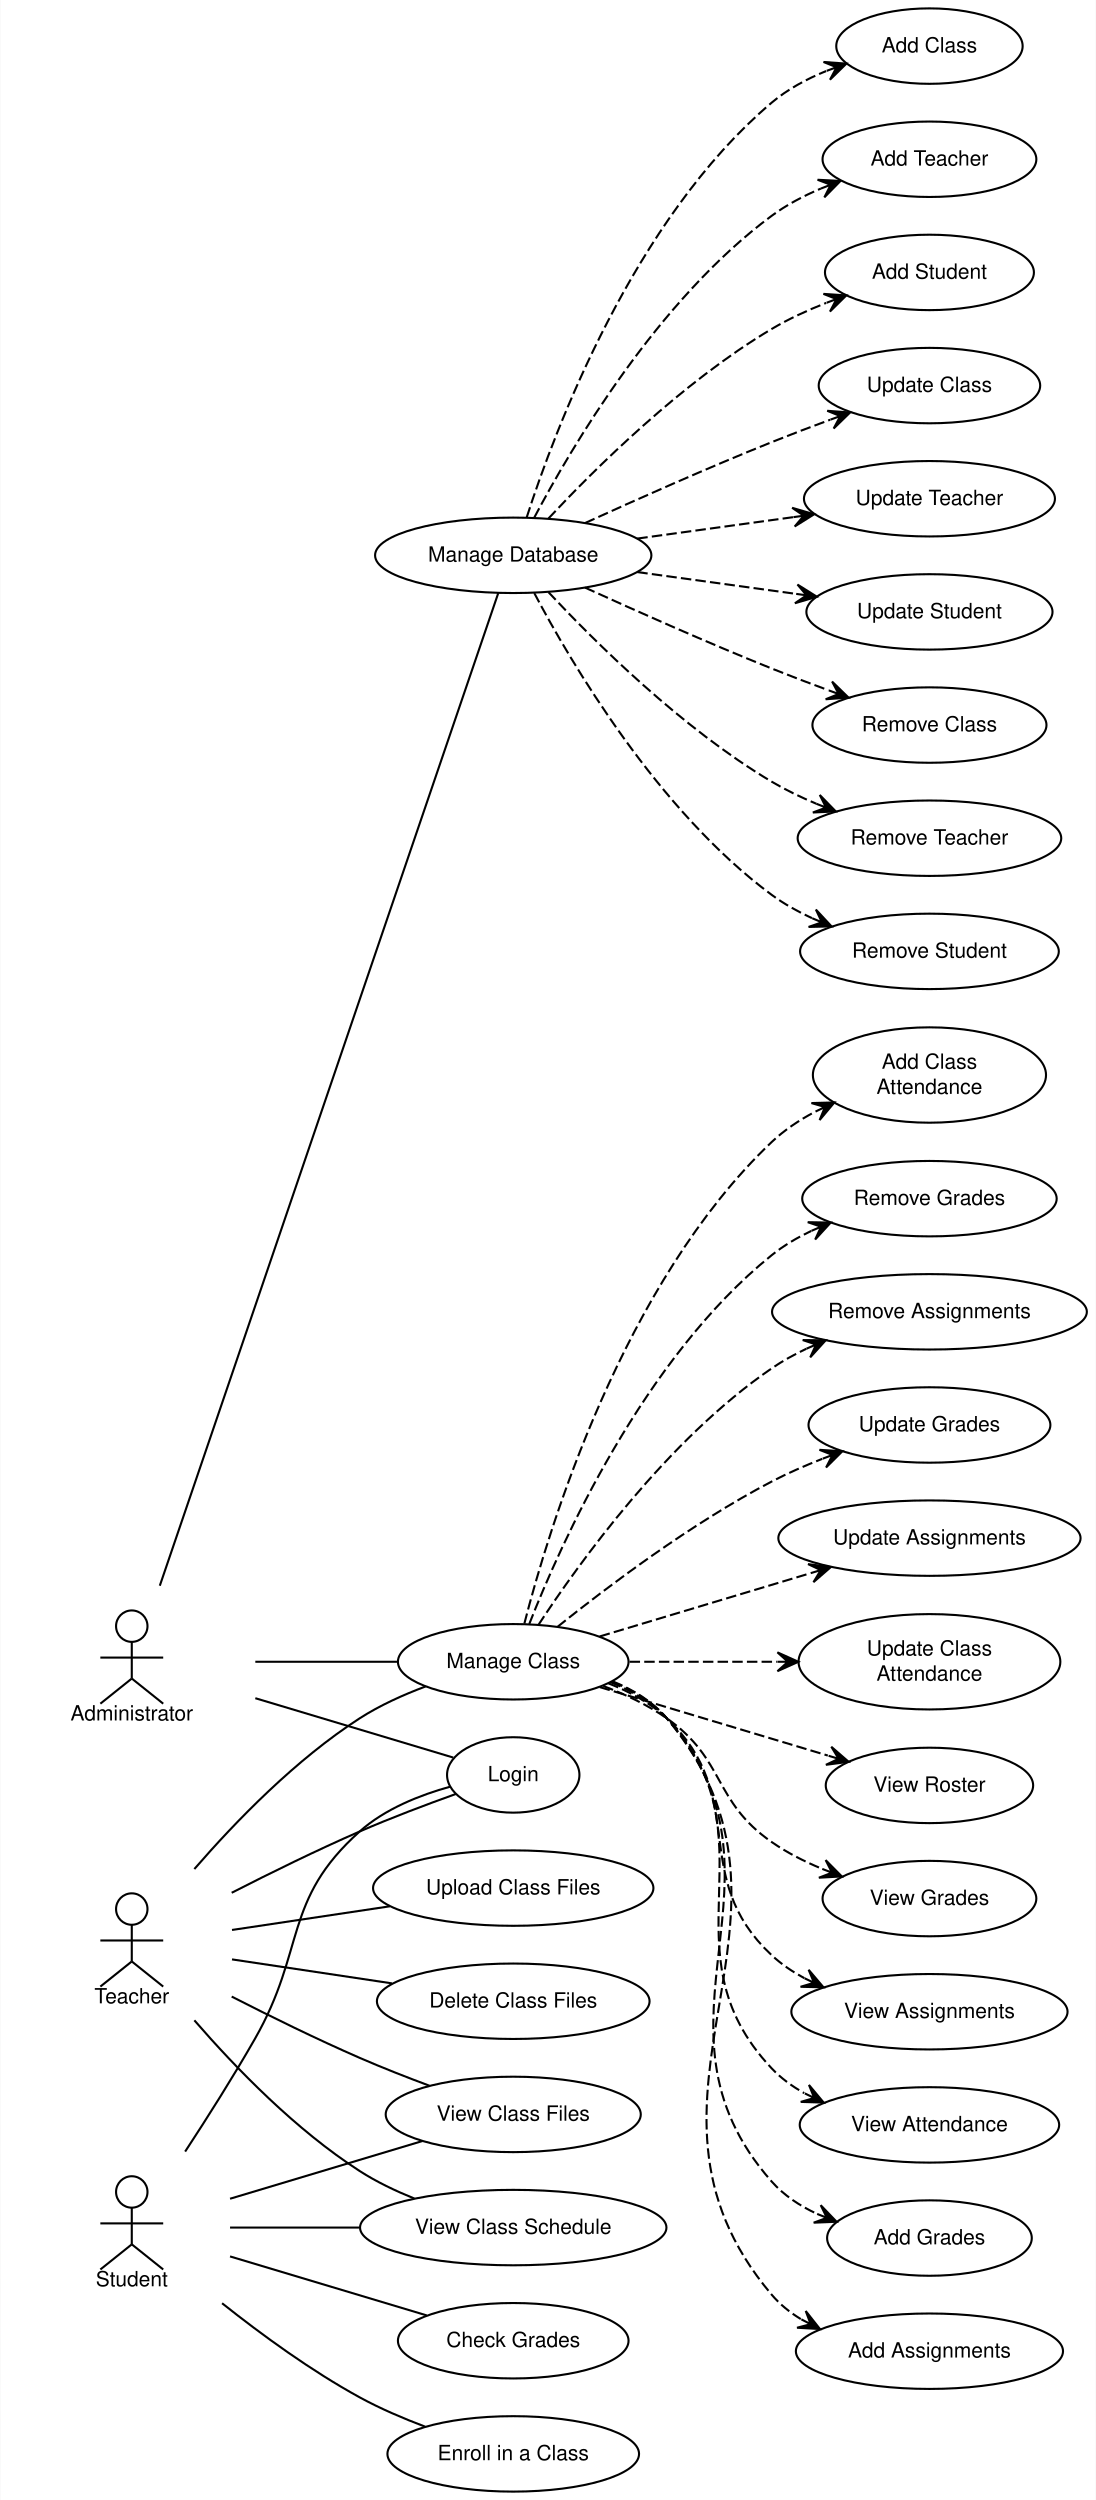
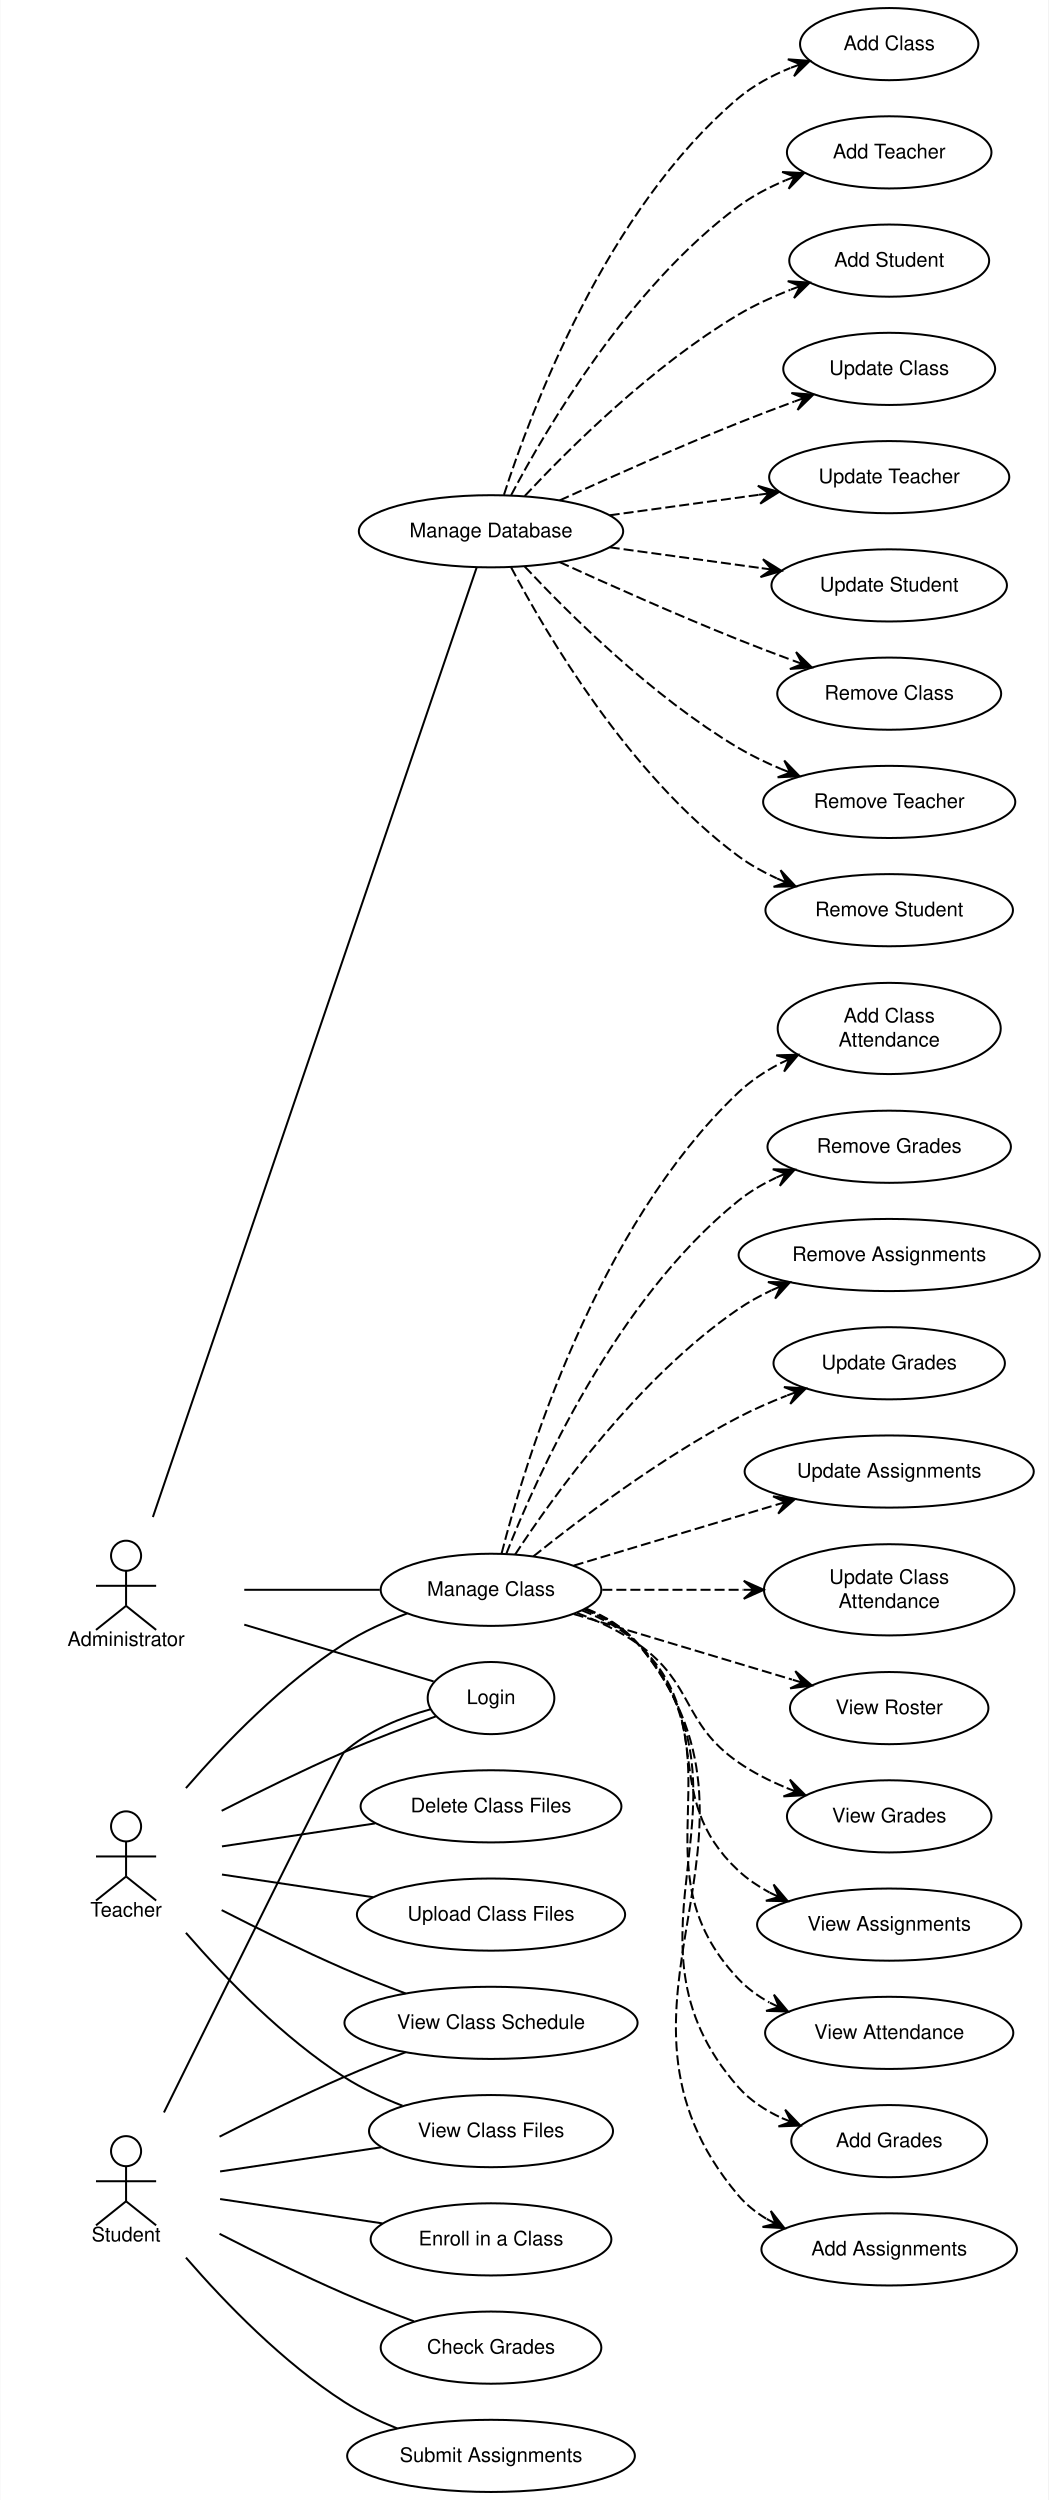
- <svg xmlns="http://www.w3.org/2000/svg" width="523pt" height="1193pt" viewBox="0.00 0.00 522.69 1193.00">
-   <g id="graph0" class="graph" transform="scale(1 1) rotate(0) translate(4 1189)">
-     <polygon fill="white" stroke="none" points="-4,4 -4,-1189 518.686,-1189 518.686,4 -4,4" />
+ <svg xmlns="http://www.w3.org/2000/svg" width="523pt" height="1247pt" viewBox="0.00 0.00 522.69 1247.00">
+   <g id="graph0" class="graph" transform="scale(1 1) rotate(0) translate(4 1243)">
+     <polygon fill="white" stroke="none" points="-4,4 -4,-1243 518.686,-1243 518.686,4 -4,4" />
    <g id="node1" class="node">
-       <g transform="translate(58.7285,-123)" style="fill:none;stroke:black;stroke-width:1px">
+       <g transform="translate(58.7285,-150)" style="fill:none;stroke:black;stroke-width:1px">
        <circle cx="0" cy="-20" r="7.5" />
        <line x1="0" y1="-12.5" x2="0" y2="5" />
        <line x1="-15" y1="-5" x2="15" y2="-5" />
        <line x1="0" y1="5" x2="-15" y2="17" />
        <line x1="0" y1="5" x2="15" y2="17" />
      </g>
-       <text text-anchor="middle" x="58.728" y="-98" font-family="Helvetica,sans-Serif" font-size="10.00">Student</text>
+       <text text-anchor="middle" x="58.728" y="-125" font-family="Helvetica,sans-Serif" font-size="10.00">Student</text>
    </g>
    <g id="node4" class="node">
-       <ellipse fill="none" stroke="black" cx="240.762" cy="-342" rx="31.586" ry="18" />
-       <text text-anchor="middle" x="240.762" y="-339" font-family="Helvetica,sans-Serif" font-size="10.00">Login</text>
+       <ellipse fill="none" stroke="black" cx="240.762" cy="-396" rx="31.586" ry="18" />
+       <text text-anchor="middle" x="240.762" y="-393" font-family="Helvetica,sans-Serif" font-size="10.00">Login</text>
    </g>
    <g id="edge1" class="edge">
-       <path fill="none" stroke="black" d="M84.188,-162.257C94.806,-178.464 107.145,-197.947 117.457,-216 141.907,-258.802 130.733,-282.119 167.457,-315 179.536,-325.815 196.35,-332.439 210.724,-336.417" />
+       <path fill="none" stroke="black" d="M77.625,-189.301C107.776,-250.401 165.617,-367.344 167.457,-369 179.509,-379.846 196.321,-386.471 210.702,-390.442" />
    </g>
    <g id="node5" class="node">
-       <ellipse fill="none" stroke="black" cx="240.762" cy="-18" rx="60.039" ry="18" />
-       <text text-anchor="middle" x="240.762" y="-15" font-family="Helvetica,sans-Serif" font-size="10.00">Enroll in a Class</text>
+       <ellipse fill="none" stroke="black" cx="240.762" cy="-126" rx="60.039" ry="18" />
+       <text text-anchor="middle" x="240.762" y="-123" font-family="Helvetica,sans-Serif" font-size="10.00">Enroll in a Class</text>
    </g>
    <g id="edge4" class="edge">
-       <path fill="none" stroke="black" d="M101.821,-89.895C120.977,-74.666 144.471,-57.589 167.457,-45 177.212,-39.658 188.242,-34.941 198.695,-31.007" />
+       <path fill="none" stroke="black" d="M105.624,-146.117C130.315,-142.414 160.889,-137.829 186.609,-133.972" />
    </g>
    <g id="node6" class="node">
-       <ellipse fill="none" stroke="black" cx="240.762" cy="-126" rx="73.112" ry="18" />
-       <text text-anchor="middle" x="240.762" y="-123" font-family="Helvetica,sans-Serif" font-size="10.00">View Class Schedule</text>
+       <ellipse fill="none" stroke="black" cx="240.762" cy="-234" rx="73.112" ry="18" />
+       <text text-anchor="middle" x="240.762" y="-231" font-family="Helvetica,sans-Serif" font-size="10.00">View Class Schedule</text>
    </g>
    <g id="edge5" class="edge">
-       <path fill="none" stroke="black" d="M105.624,-126C124.377,-126 146.523,-126 167.359,-126" />
+       <path fill="none" stroke="black" d="M105.346,-177.225C124.334,-186.951 146.744,-197.972 167.457,-207 177.284,-211.283 188.03,-215.526 198.161,-219.335" />
    </g>
    <g id="node7" class="node">
      <ellipse fill="none" stroke="black" cx="240.762" cy="-72" rx="55.028" ry="18" />
      <text text-anchor="middle" x="240.762" y="-69" font-family="Helvetica,sans-Serif" font-size="10.00">Check Grades</text>
    </g>
    <g id="edge6" class="edge">
-       <path fill="none" stroke="black" d="M105.624,-112.234C134.586,-103.547 171.643,-92.432 199.466,-84.087" />
+       <path fill="none" stroke="black" d="M105.346,-128.775C124.334,-119.049 146.744,-108.028 167.457,-99 178.635,-94.128 191.003,-89.308 202.302,-85.119" />
    </g>
    <g id="node8" class="node">
      <ellipse fill="none" stroke="black" cx="240.762" cy="-180" rx="60.864" ry="18" />
      <text text-anchor="middle" x="240.762" y="-177" font-family="Helvetica,sans-Serif" font-size="10.00">View Class Files</text>
    </g>
    <g id="edge7" class="edge">
-       <path fill="none" stroke="black" d="M105.624,-139.766C133.857,-148.234 169.782,-159.01 197.347,-167.278" />
+       <path fill="none" stroke="black" d="M105.624,-159.883C130.107,-163.555 160.373,-168.094 185.957,-171.931" />
+     </g>
+     <g id="node9" class="node">
+       <ellipse fill="none" stroke="black" cx="240.762" cy="-18" rx="71.769" ry="18" />
+       <text text-anchor="middle" x="240.762" y="-15" font-family="Helvetica,sans-Serif" font-size="10.00">Submit Assignments</text>
+     </g>
+     <g id="edge8" class="edge">
+       <path fill="none" stroke="black" d="M88.587,-116.908C108.662,-93.759 137.173,-64.497 167.457,-45 175.569,-39.777 184.837,-35.357 193.97,-31.7" />
    </g>
    <g id="node2" class="node">
-       <g transform="translate(58.7285,-258)" style="fill:none;stroke:black;stroke-width:1px">
+       <g transform="translate(58.7285,-312)" style="fill:none;stroke:black;stroke-width:1px">
        <circle cx="0" cy="-20" r="7.5" />
        <line x1="0" y1="-12.5" x2="0" y2="5" />
        <line x1="-15" y1="-5" x2="15" y2="-5" />
        <line x1="0" y1="5" x2="-15" y2="17" />
        <line x1="0" y1="5" x2="15" y2="17" />
      </g>
-       <text text-anchor="middle" x="58.728" y="-233" font-family="Helvetica,sans-Serif" font-size="10.00">Teacher</text>
+       <text text-anchor="middle" x="58.728" y="-287" font-family="Helvetica,sans-Serif" font-size="10.00">Teacher</text>
    </g>
    <g id="edge2" class="edge">
-       <path fill="none" stroke="black" d="M106.404,-285.767C125.164,-295.359 147.128,-306.14 167.457,-315 182.443,-321.532 199.567,-327.97 213.388,-332.92" />
+       <path fill="none" stroke="black" d="M106.404,-339.767C125.164,-349.359 147.128,-360.14 167.457,-369 182.443,-375.532 199.567,-381.97 213.388,-386.92" />
+     </g>
+     <g id="edge21" class="edge">
+       <path fill="none" stroke="black" d="M106.404,-290.233C125.164,-280.641 147.128,-269.86 167.457,-261 177.284,-256.717 188.03,-252.474 198.161,-248.665" />
+     </g>
+     <g id="edge24" class="edge">
+       <path fill="none" stroke="black" d="M88.587,-278.908C108.662,-255.759 137.173,-226.497 167.457,-207 176.358,-201.27 186.651,-196.505 196.629,-192.655" />
+     </g>
+     <g id="node11" class="node">
+       <ellipse fill="none" stroke="black" cx="240.762" cy="-450" rx="55.027" ry="18" />
+       <text text-anchor="middle" x="240.762" y="-447" font-family="Helvetica,sans-Serif" font-size="10.00">Manage Class</text>
    </g>
    <g id="edge20" class="edge">
-       <path fill="none" stroke="black" d="M88.587,-224.908C108.662,-201.759 137.173,-172.497 167.457,-153 175.456,-147.85 184.58,-143.48 193.59,-139.853" />
-     </g>
-     <g id="edge23" class="edge">
-       <path fill="none" stroke="black" d="M106.404,-236.233C125.164,-226.641 147.128,-215.86 167.457,-207 178.144,-202.342 189.918,-197.732 200.806,-193.675" />
-     </g>
-     <g id="node10" class="node">
-       <ellipse fill="none" stroke="black" cx="240.762" cy="-396" rx="55.027" ry="18" />
-       <text text-anchor="middle" x="240.762" y="-393" font-family="Helvetica,sans-Serif" font-size="10.00">Manage Class</text>
-     </g>
-     <g id="edge19" class="edge">
-       <path fill="none" stroke="black" d="M88.587,-297.092C108.662,-320.241 137.173,-349.503 167.457,-369 177.034,-375.166 188.222,-380.213 198.896,-384.206" />
-     </g>
-     <g id="node20" class="node">
+       <path fill="none" stroke="black" d="M88.587,-351.092C108.662,-374.241 137.173,-403.503 167.457,-423 177.034,-429.166 188.222,-434.213 198.896,-438.206" />
+     </g>
+     <g id="node21" class="node">
      <ellipse fill="none" stroke="black" cx="240.762" cy="-288" rx="66.9" ry="18" />
      <text text-anchor="middle" x="240.762" y="-285" font-family="Helvetica,sans-Serif" font-size="10.00">Upload Class Files</text>
    </g>
-     <g id="edge21" class="edge">
-       <path fill="none" stroke="black" d="M106.56,-268.023C129.585,-271.477 157.551,-275.671 181.902,-279.323" />
-     </g>
-     <g id="node21" class="node">
-       <ellipse fill="none" stroke="black" cx="240.762" cy="-234" rx="65.057" ry="18" />
-       <text text-anchor="middle" x="240.762" y="-231" font-family="Helvetica,sans-Serif" font-size="10.00">Delete Class Files</text>
-     </g>
    <g id="edge22" class="edge">
-       <path fill="none" stroke="black" d="M106.56,-253.977C129.898,-250.477 158.311,-246.215 182.891,-242.529" />
+       <path fill="none" stroke="black" d="M106.56,-307.977C129.585,-304.523 157.551,-300.329 181.902,-296.677" />
+     </g>
+     <g id="node22" class="node">
+       <ellipse fill="none" stroke="black" cx="240.762" cy="-342" rx="65.057" ry="18" />
+       <text text-anchor="middle" x="240.762" y="-339" font-family="Helvetica,sans-Serif" font-size="10.00">Delete Class Files</text>
+     </g>
+     <g id="edge23" class="edge">
+       <path fill="none" stroke="black" d="M106.56,-322.023C129.898,-325.523 158.311,-329.785 182.891,-333.471" />
    </g>
    <g id="node3" class="node">
-       <g transform="translate(58.7285,-393)" style="fill:none;stroke:black;stroke-width:1px">
+       <g transform="translate(58.7285,-447)" style="fill:none;stroke:black;stroke-width:1px">
        <circle cx="0" cy="-20" r="7.5" />
        <line x1="0" y1="-12.5" x2="0" y2="5" />
        <line x1="-15" y1="-5" x2="15" y2="-5" />
        <line x1="0" y1="5" x2="-15" y2="17" />
        <line x1="0" y1="5" x2="15" y2="17" />
      </g>
-       <text text-anchor="middle" x="58.728" y="-368" font-family="Helvetica,sans-Serif" font-size="10.00">Administrator</text>
+       <text text-anchor="middle" x="58.728" y="-422" font-family="Helvetica,sans-Serif" font-size="10.00">Administrator</text>
    </g>
    <g id="edge3" class="edge">
-       <path fill="none" stroke="black" d="M117.683,-378.617C149.343,-369.121 187.09,-357.799 212.143,-350.284" />
-     </g>
-     <g id="node9" class="node">
-       <ellipse fill="none" stroke="black" cx="240.762" cy="-924" rx="65.929" ry="18" />
-       <text text-anchor="middle" x="240.762" y="-921" font-family="Helvetica,sans-Serif" font-size="10.00">Manage Database</text>
-     </g>
-     <g id="edge8" class="edge">
-       <path fill="none" stroke="black" d="M72.103,-432.292C107.415,-535.855 207.78,-830.203 233.63,-906.015" />
+       <path fill="none" stroke="black" d="M117.683,-432.617C149.343,-423.121 187.09,-411.799 212.143,-404.284" />
+     </g>
+     <g id="node10" class="node">
+       <ellipse fill="none" stroke="black" cx="240.762" cy="-978" rx="65.929" ry="18" />
+       <text text-anchor="middle" x="240.762" y="-975" font-family="Helvetica,sans-Serif" font-size="10.00">Manage Database</text>
    </g>
    <g id="edge9" class="edge">
-       <path fill="none" stroke="black" d="M117.683,-396C139.373,-396 163.918,-396 185.283,-396" />
-     </g>
-     <g id="node11" class="node">
-       <ellipse fill="none" stroke="black" cx="439.377" cy="-1167" rx="44.474" ry="18" />
-       <text text-anchor="middle" x="439.377" y="-1164" font-family="Helvetica,sans-Serif" font-size="10.00">Add Class</text>
+       <path fill="none" stroke="black" d="M72.103,-486.292C107.415,-589.855 207.78,-884.203 233.63,-960.015" />
    </g>
    <g id="edge10" class="edge">
-       <path fill="none" stroke="black" stroke-dasharray="5,2" d="M247.213,-942.187C260.44,-983.31 298.097,-1084.2 364.068,-1140 371.613,-1146.38 380.791,-1151.31 390.087,-1155.1" />
-       <polygon fill="black" stroke="black" points="399.753,-1158.64 388.815,-1159.42 395.059,-1156.92 390.365,-1155.2 390.365,-1155.2 390.365,-1155.2 395.059,-1156.92 391.915,-1150.97 399.753,-1158.64 399.753,-1158.64" />
+       <path fill="none" stroke="black" d="M117.683,-450C139.373,-450 163.918,-450 185.283,-450" />
    </g>
    <g id="node12" class="node">
-       <ellipse fill="none" stroke="black" cx="439.377" cy="-1113" rx="51.017" ry="18" />
-       <text text-anchor="middle" x="439.377" y="-1110" font-family="Helvetica,sans-Serif" font-size="10.00">Add Teacher</text>
+       <ellipse fill="none" stroke="black" cx="439.377" cy="-1221" rx="44.474" ry="18" />
+       <text text-anchor="middle" x="439.377" y="-1218" font-family="Helvetica,sans-Serif" font-size="10.00">Add Class</text>
    </g>
    <g id="edge11" class="edge">
-       <path fill="none" stroke="black" stroke-dasharray="5,2" d="M250.805,-942.032C268.278,-975.141 309.79,-1045.9 364.068,-1086 371.127,-1091.22 379.294,-1095.51 387.577,-1099.02" />
-       <polygon fill="black" stroke="black" points="396.925,-1102.65 385.974,-1103.22 392.265,-1100.84 387.604,-1099.03 387.604,-1099.03 387.604,-1099.03 392.265,-1100.84 389.235,-1094.83 396.925,-1102.65 396.925,-1102.65" />
+       <path fill="none" stroke="black" stroke-dasharray="5,2" d="M247.213,-996.187C260.44,-1037.31 298.097,-1138.2 364.068,-1194 371.613,-1200.38 380.791,-1205.31 390.087,-1209.1" />
+       <polygon fill="black" stroke="black" points="399.753,-1212.64 388.815,-1213.42 395.059,-1210.92 390.365,-1209.2 390.365,-1209.2 390.365,-1209.2 395.059,-1210.92 391.915,-1204.97 399.753,-1212.64 399.753,-1212.64" />
    </g>
    <g id="node13" class="node">
-       <ellipse fill="none" stroke="black" cx="439.377" cy="-1059" rx="49.857" ry="18" />
-       <text text-anchor="middle" x="439.377" y="-1056" font-family="Helvetica,sans-Serif" font-size="10.00">Add Student</text>
+       <ellipse fill="none" stroke="black" cx="439.377" cy="-1167" rx="51.017" ry="18" />
+       <text text-anchor="middle" x="439.377" y="-1164" font-family="Helvetica,sans-Serif" font-size="10.00">Add Teacher</text>
    </g>
    <g id="edge12" class="edge">
-       <path fill="none" stroke="black" stroke-dasharray="5,2" d="M257.571,-941.59C279.469,-965.041 321.202,-1006.54 364.068,-1032 372.128,-1036.79 381.176,-1040.94 390.112,-1044.46" />
-       <polygon fill="black" stroke="black" points="399.712,-1048.03 388.771,-1048.76 395.025,-1046.29 390.339,-1044.54 390.339,-1044.54 390.339,-1044.54 395.025,-1046.29 391.907,-1040.33 399.712,-1048.03 399.712,-1048.03" />
+       <path fill="none" stroke="black" stroke-dasharray="5,2" d="M250.805,-996.032C268.278,-1029.14 309.79,-1099.9 364.068,-1140 371.127,-1145.22 379.294,-1149.51 387.577,-1153.02" />
+       <polygon fill="black" stroke="black" points="396.925,-1156.65 385.974,-1157.22 392.265,-1154.84 387.604,-1153.03 387.604,-1153.03 387.604,-1153.03 392.265,-1154.84 389.235,-1148.83 396.925,-1156.65 396.925,-1156.65" />
    </g>
    <g id="node14" class="node">
-       <ellipse fill="none" stroke="black" cx="439.377" cy="-1005" rx="52.848" ry="18" />
-       <text text-anchor="middle" x="439.377" y="-1002" font-family="Helvetica,sans-Serif" font-size="10.00">Update Class</text>
+       <ellipse fill="none" stroke="black" cx="439.377" cy="-1113" rx="49.857" ry="18" />
+       <text text-anchor="middle" x="439.377" y="-1110" font-family="Helvetica,sans-Serif" font-size="10.00">Add Student</text>
    </g>
    <g id="edge13" class="edge">
-       <path fill="none" stroke="black" stroke-dasharray="5,2" d="M274.988,-939.394C299.441,-950.546 333.593,-965.752 364.068,-978 373.048,-981.609 382.718,-985.278 392.017,-988.701" />
-       <polygon fill="black" stroke="black" points="401.529,-992.165 390.593,-992.971 396.831,-990.454 392.133,-988.743 392.133,-988.743 392.133,-988.743 396.831,-990.454 393.673,-984.514 401.529,-992.165 401.529,-992.165" />
+       <path fill="none" stroke="black" stroke-dasharray="5,2" d="M257.571,-995.59C279.469,-1019.04 321.202,-1060.54 364.068,-1086 372.128,-1090.79 381.176,-1094.94 390.112,-1098.46" />
+       <polygon fill="black" stroke="black" points="399.712,-1102.03 388.771,-1102.76 395.025,-1100.29 390.339,-1098.54 390.339,-1098.54 390.339,-1098.54 395.025,-1100.29 391.907,-1094.33 399.712,-1102.03 399.712,-1102.03" />
    </g>
    <g id="node15" class="node">
-       <ellipse fill="none" stroke="black" cx="439.377" cy="-951" rx="59.891" ry="18" />
-       <text text-anchor="middle" x="439.377" y="-948" font-family="Helvetica,sans-Serif" font-size="10.00">Update Teacher</text>
+       <ellipse fill="none" stroke="black" cx="439.377" cy="-1059" rx="52.848" ry="18" />
+       <text text-anchor="middle" x="439.377" y="-1056" font-family="Helvetica,sans-Serif" font-size="10.00">Update Class</text>
    </g>
    <g id="edge14" class="edge">
-       <path fill="none" stroke="black" stroke-dasharray="5,2" d="M299.955,-931.991C323.339,-935.202 350.377,-938.915 374.318,-942.203" />
-       <polygon fill="black" stroke="black" points="384.369,-943.583 373.85,-946.681 379.415,-942.903 374.462,-942.223 374.462,-942.223 374.462,-942.223 379.415,-942.903 375.074,-937.765 384.369,-943.583 384.369,-943.583" />
+       <path fill="none" stroke="black" stroke-dasharray="5,2" d="M274.988,-993.394C299.441,-1004.55 333.593,-1019.75 364.068,-1032 373.048,-1035.61 382.718,-1039.28 392.017,-1042.7" />
+       <polygon fill="black" stroke="black" points="401.529,-1046.16 390.593,-1046.97 396.831,-1044.45 392.133,-1042.74 392.133,-1042.74 392.133,-1042.74 396.831,-1044.45 393.673,-1038.51 401.529,-1046.16 401.529,-1046.16" />
    </g>
    <g id="node16" class="node">
-       <ellipse fill="none" stroke="black" cx="439.377" cy="-897" rx="58.732" ry="18" />
-       <text text-anchor="middle" x="439.377" y="-894" font-family="Helvetica,sans-Serif" font-size="10.00">Update Student</text>
+       <ellipse fill="none" stroke="black" cx="439.377" cy="-1005" rx="59.891" ry="18" />
+       <text text-anchor="middle" x="439.377" y="-1002" font-family="Helvetica,sans-Serif" font-size="10.00">Update Teacher</text>
    </g>
    <g id="edge15" class="edge">
-       <path fill="none" stroke="black" stroke-dasharray="5,2" d="M299.955,-916.009C323.735,-912.743 351.294,-908.959 375.532,-905.63" />
-       <polygon fill="black" stroke="black" points="385.696,-904.234 376.401,-910.053 380.743,-904.915 375.789,-905.595 375.789,-905.595 375.789,-905.595 380.743,-904.915 375.177,-901.137 385.696,-904.234 385.696,-904.234" />
+       <path fill="none" stroke="black" stroke-dasharray="5,2" d="M299.955,-985.991C323.339,-989.202 350.377,-992.915 374.318,-996.203" />
+       <polygon fill="black" stroke="black" points="384.369,-997.583 373.85,-1000.68 379.415,-996.903 374.462,-996.223 374.462,-996.223 374.462,-996.223 379.415,-996.903 375.074,-991.765 384.369,-997.583 384.369,-997.583" />
    </g>
    <g id="node17" class="node">
-       <ellipse fill="none" stroke="black" cx="439.377" cy="-843" rx="55.85" ry="18" />
-       <text text-anchor="middle" x="439.377" y="-840" font-family="Helvetica,sans-Serif" font-size="10.00">Remove Class</text>
+       <ellipse fill="none" stroke="black" cx="439.377" cy="-951" rx="58.732" ry="18" />
+       <text text-anchor="middle" x="439.377" y="-948" font-family="Helvetica,sans-Serif" font-size="10.00">Update Student</text>
    </g>
    <g id="edge16" class="edge">
-       <path fill="none" stroke="black" stroke-dasharray="5,2" d="M274.988,-908.606C299.441,-897.454 333.593,-882.248 364.068,-870 372.766,-866.504 382.112,-862.952 391.141,-859.622" />
-       <polygon fill="black" stroke="black" points="400.769,-856.109 392.917,-863.764 396.072,-857.823 391.375,-859.537 391.375,-859.537 391.375,-859.537 396.072,-857.823 389.832,-855.31 400.769,-856.109 400.769,-856.109" />
+       <path fill="none" stroke="black" stroke-dasharray="5,2" d="M299.955,-970.009C323.735,-966.743 351.294,-962.959 375.532,-959.63" />
+       <polygon fill="black" stroke="black" points="385.696,-958.234 376.401,-964.053 380.743,-958.915 375.789,-959.595 375.789,-959.595 375.789,-959.595 380.743,-958.915 375.177,-955.137 385.696,-958.234 385.696,-958.234" />
    </g>
    <g id="node18" class="node">
-       <ellipse fill="none" stroke="black" cx="439.377" cy="-789" rx="62.894" ry="18" />
-       <text text-anchor="middle" x="439.377" y="-786" font-family="Helvetica,sans-Serif" font-size="10.00">Remove Teacher</text>
+       <ellipse fill="none" stroke="black" cx="439.377" cy="-897" rx="55.85" ry="18" />
+       <text text-anchor="middle" x="439.377" y="-894" font-family="Helvetica,sans-Serif" font-size="10.00">Remove Class</text>
    </g>
    <g id="edge17" class="edge">
-       <path fill="none" stroke="black" stroke-dasharray="5,2" d="M257.571,-906.41C279.469,-882.959 321.202,-841.459 364.068,-816 370.706,-812.057 378.015,-808.544 385.379,-805.461" />
-       <polygon fill="black" stroke="black" points="394.69,-801.787 387.04,-809.643 390.039,-803.622 385.388,-805.457 385.388,-805.457 385.388,-805.457 390.039,-803.622 383.736,-801.272 394.69,-801.787 394.69,-801.787" />
+       <path fill="none" stroke="black" stroke-dasharray="5,2" d="M274.988,-962.606C299.441,-951.454 333.593,-936.248 364.068,-924 372.766,-920.504 382.112,-916.952 391.141,-913.622" />
+       <polygon fill="black" stroke="black" points="400.769,-910.109 392.917,-917.764 396.072,-911.823 391.375,-913.537 391.375,-913.537 391.375,-913.537 396.072,-911.823 389.832,-909.31 400.769,-910.109 400.769,-910.109" />
    </g>
    <g id="node19" class="node">
-       <ellipse fill="none" stroke="black" cx="439.377" cy="-735" rx="61.735" ry="18" />
-       <text text-anchor="middle" x="439.377" y="-732" font-family="Helvetica,sans-Serif" font-size="10.00">Remove Student</text>
+       <ellipse fill="none" stroke="black" cx="439.377" cy="-843" rx="62.894" ry="18" />
+       <text text-anchor="middle" x="439.377" y="-840" font-family="Helvetica,sans-Serif" font-size="10.00">Remove Teacher</text>
    </g>
    <g id="edge18" class="edge">
-       <path fill="none" stroke="black" stroke-dasharray="5,2" d="M250.805,-905.968C268.278,-872.859 309.79,-802.102 364.068,-762 369.912,-757.682 376.517,-753.995 383.318,-750.864" />
-       <polygon fill="black" stroke="black" points="392.66,-746.93 385.19,-754.958 388.052,-748.87 383.444,-750.811 383.444,-750.811 383.444,-750.811 388.052,-748.87 381.697,-746.663 392.66,-746.93 392.66,-746.93" />
-     </g>
-     <g id="node22" class="node">
-       <ellipse fill="none" stroke="black" cx="439.377" cy="-337" rx="49.488" ry="18" />
-       <text text-anchor="middle" x="439.377" y="-334" font-family="Helvetica,sans-Serif" font-size="10.00">View Roster</text>
-     </g>
-     <g id="edge24" class="edge">
-       <path fill="none" stroke="black" stroke-dasharray="5,2" d="M282.025,-383.918C313.588,-374.447 357.587,-361.243 390.873,-351.255" />
-       <polygon fill="black" stroke="black" points="400.833,-348.266 392.548,-355.451 396.044,-349.703 391.255,-351.14 391.255,-351.14 391.255,-351.14 396.044,-349.703 389.961,-346.83 400.833,-348.266 400.833,-348.266" />
+       <path fill="none" stroke="black" stroke-dasharray="5,2" d="M257.571,-960.41C279.469,-936.959 321.202,-895.459 364.068,-870 370.706,-866.057 378.015,-862.544 385.379,-859.461" />
+       <polygon fill="black" stroke="black" points="394.69,-855.787 387.04,-863.643 390.039,-857.622 385.388,-859.457 385.388,-859.457 385.388,-859.457 390.039,-857.622 383.736,-855.272 394.69,-855.787 394.69,-855.787" />
+     </g>
+     <g id="node20" class="node">
+       <ellipse fill="none" stroke="black" cx="439.377" cy="-789" rx="61.735" ry="18" />
+       <text text-anchor="middle" x="439.377" y="-786" font-family="Helvetica,sans-Serif" font-size="10.00">Remove Student</text>
+     </g>
+     <g id="edge19" class="edge">
+       <path fill="none" stroke="black" stroke-dasharray="5,2" d="M250.805,-959.968C268.278,-926.859 309.79,-856.102 364.068,-816 369.912,-811.682 376.517,-807.995 383.318,-804.864" />
+       <polygon fill="black" stroke="black" points="392.66,-800.93 385.19,-808.958 388.052,-802.87 383.444,-804.811 383.444,-804.811 383.444,-804.811 388.052,-802.87 381.697,-800.663 392.66,-800.93 392.66,-800.93" />
    </g>
    <g id="node23" class="node">
-       <ellipse fill="none" stroke="black" cx="439.377" cy="-283" rx="51.005" ry="18" />
-       <text text-anchor="middle" x="439.377" y="-280" font-family="Helvetica,sans-Serif" font-size="10.00">View Grades</text>
+       <ellipse fill="none" stroke="black" cx="439.377" cy="-391" rx="49.488" ry="18" />
+       <text text-anchor="middle" x="439.377" y="-388" font-family="Helvetica,sans-Serif" font-size="10.00">View Roster</text>
    </g>
    <g id="edge25" class="edge">
-       <path fill="none" stroke="black" stroke-dasharray="5,2" d="M283.728,-384.435C294.169,-380.481 304.969,-375.395 314.068,-369 342.19,-349.237 335.859,-329.638 364.068,-310 371.352,-304.929 379.698,-300.697 388.104,-297.204" />
-       <polygon fill="black" stroke="black" points="397.567,-293.568 389.846,-301.355 392.899,-295.361 388.232,-297.155 388.232,-297.155 388.232,-297.155 392.899,-295.361 386.618,-292.954 397.567,-293.568 397.567,-293.568" />
+       <path fill="none" stroke="black" stroke-dasharray="5,2" d="M282.025,-437.918C313.588,-428.447 357.587,-415.243 390.873,-405.255" />
+       <polygon fill="black" stroke="black" points="400.833,-402.266 392.548,-409.451 396.044,-403.703 391.255,-405.14 391.255,-405.14 391.255,-405.14 396.044,-403.703 389.961,-400.83 400.833,-402.266 400.833,-402.266" />
    </g>
    <g id="node24" class="node">
-       <ellipse fill="none" stroke="black" cx="439.377" cy="-229" rx="65.906" ry="18" />
-       <text text-anchor="middle" x="439.377" y="-226" font-family="Helvetica,sans-Serif" font-size="10.00">View Assignments</text>
+       <ellipse fill="none" stroke="black" cx="439.377" cy="-337" rx="51.005" ry="18" />
+       <text text-anchor="middle" x="439.377" y="-334" font-family="Helvetica,sans-Serif" font-size="10.00">View Grades</text>
    </g>
    <g id="edge26" class="edge">
-       <path fill="none" stroke="black" stroke-dasharray="5,2" d="M286.236,-385.688C296.28,-381.746 306.267,-376.352 314.068,-369 354.034,-331.333 323.935,-293.49 364.068,-256 368.676,-251.696 374.023,-248.067 379.695,-245.009" />
-       <polygon fill="black" stroke="black" points="388.817,-240.66 381.727,-249.026 384.304,-242.812 379.79,-244.964 379.79,-244.964 379.79,-244.964 384.304,-242.812 377.854,-240.902 388.817,-240.66 388.817,-240.66" />
+       <path fill="none" stroke="black" stroke-dasharray="5,2" d="M283.728,-438.435C294.169,-434.481 304.969,-429.395 314.068,-423 342.19,-403.237 335.859,-383.638 364.068,-364 371.352,-358.929 379.698,-354.697 388.104,-351.204" />
+       <polygon fill="black" stroke="black" points="397.567,-347.568 389.846,-355.355 392.899,-349.361 388.232,-351.155 388.232,-351.155 388.232,-351.155 392.899,-349.361 386.618,-346.954 397.567,-347.568 397.567,-347.568" />
    </g>
    <g id="node25" class="node">
-       <ellipse fill="none" stroke="black" cx="439.377" cy="-175" rx="61.907" ry="18" />
-       <text text-anchor="middle" x="439.377" y="-172" font-family="Helvetica,sans-Serif" font-size="10.00">View Attendance</text>
+       <ellipse fill="none" stroke="black" cx="439.377" cy="-283" rx="65.906" ry="18" />
+       <text text-anchor="middle" x="439.377" y="-280" font-family="Helvetica,sans-Serif" font-size="10.00">View Assignments</text>
    </g>
    <g id="edge27" class="edge">
-       <path fill="none" stroke="black" stroke-dasharray="5,2" d="M287.289,-386.212C297.181,-382.26 306.836,-376.73 314.068,-369 367.002,-312.425 310.884,-258.34 364.068,-202 368.52,-197.284 373.86,-193.389 379.609,-190.172" />
-       <polygon fill="black" stroke="black" points="388.909,-185.656 381.879,-194.072 384.412,-187.84 379.914,-190.024 379.914,-190.024 379.914,-190.024 384.412,-187.84 377.948,-185.976 388.909,-185.656 388.909,-185.656" />
+       <path fill="none" stroke="black" stroke-dasharray="5,2" d="M286.236,-439.688C296.28,-435.746 306.267,-430.352 314.068,-423 354.034,-385.333 323.935,-347.49 364.068,-310 368.676,-305.696 374.023,-302.067 379.695,-299.009" />
+       <polygon fill="black" stroke="black" points="388.817,-294.66 381.727,-303.026 384.304,-296.812 379.79,-298.964 379.79,-298.964 379.79,-298.964 384.304,-296.812 377.854,-294.902 388.817,-294.66 388.817,-294.66" />
    </g>
    <g id="node26" class="node">
-       <ellipse fill="none" stroke="black" cx="439.377" cy="-121" rx="48.839" ry="18" />
-       <text text-anchor="middle" x="439.377" y="-118" font-family="Helvetica,sans-Serif" font-size="10.00">Add Grades</text>
+       <ellipse fill="none" stroke="black" cx="439.377" cy="-229" rx="61.907" ry="18" />
+       <text text-anchor="middle" x="439.377" y="-226" font-family="Helvetica,sans-Serif" font-size="10.00">View Attendance</text>
    </g>
    <g id="edge28" class="edge">
-       <path fill="none" stroke="black" stroke-dasharray="5,2" d="M288.049,-386.409C297.794,-382.453 307.192,-376.872 314.068,-369 380.316,-293.154 297.484,-223.551 364.068,-148 369.936,-141.341 377.582,-136.323 385.731,-132.543" />
-       <polygon fill="black" stroke="black" points="395.079,-128.778 387.484,-136.688 390.441,-130.646 385.803,-132.514 385.803,-132.514 385.803,-132.514 390.441,-130.646 384.122,-128.34 395.079,-128.778 395.079,-128.778" />
+       <path fill="none" stroke="black" stroke-dasharray="5,2" d="M287.289,-440.212C297.181,-436.26 306.836,-430.73 314.068,-423 367.002,-366.425 310.884,-312.34 364.068,-256 368.52,-251.284 373.86,-247.389 379.609,-244.172" />
+       <polygon fill="black" stroke="black" points="388.909,-239.656 381.879,-248.072 384.412,-241.84 379.914,-244.024 379.914,-244.024 379.914,-244.024 384.412,-241.84 377.948,-239.976 388.909,-239.656 388.909,-239.656" />
    </g>
    <g id="node27" class="node">
-       <ellipse fill="none" stroke="black" cx="439.377" cy="-67" rx="63.741" ry="18" />
-       <text text-anchor="middle" x="439.377" y="-64" font-family="Helvetica,sans-Serif" font-size="10.00">Add Assignments</text>
+       <ellipse fill="none" stroke="black" cx="439.377" cy="-175" rx="48.839" ry="18" />
+       <text text-anchor="middle" x="439.377" y="-172" font-family="Helvetica,sans-Serif" font-size="10.00">Add Grades</text>
    </g>
    <g id="edge29" class="edge">
-       <path fill="none" stroke="black" stroke-dasharray="5,2" d="M288.294,-386.619C298.03,-382.655 307.362,-377.017 314.068,-369 393.776,-273.718 283.938,-188.928 364.068,-94 367.982,-89.364 372.759,-85.523 377.986,-82.343" />
-       <polygon fill="black" stroke="black" points="387.132,-77.588 380.335,-86.193 382.696,-79.894 378.259,-82.2 378.259,-82.2 378.259,-82.2 382.696,-79.894 376.184,-78.207 387.132,-77.588 387.132,-77.588" />
+       <path fill="none" stroke="black" stroke-dasharray="5,2" d="M288.049,-440.409C297.794,-436.453 307.192,-430.872 314.068,-423 380.316,-347.154 297.484,-277.551 364.068,-202 369.936,-195.341 377.582,-190.323 385.731,-186.543" />
+       <polygon fill="black" stroke="black" points="395.079,-182.778 387.484,-190.688 390.441,-184.646 385.803,-186.514 385.803,-186.514 385.803,-186.514 390.441,-184.646 384.122,-182.34 395.079,-182.778 395.079,-182.778" />
    </g>
    <g id="node28" class="node">
-       <ellipse fill="none" stroke="black" cx="439.377" cy="-676" rx="55.63" ry="22.756" />
-       <text text-anchor="middle" x="439.377" y="-679" font-family="Helvetica,sans-Serif" font-size="10.00">Add Class</text>
-       <text text-anchor="middle" x="439.377" y="-667" font-family="Helvetica,sans-Serif" font-size="10.00">Attendance</text>
+       <ellipse fill="none" stroke="black" cx="439.377" cy="-121" rx="63.741" ry="18" />
+       <text text-anchor="middle" x="439.377" y="-118" font-family="Helvetica,sans-Serif" font-size="10.00">Add Assignments</text>
    </g>
    <g id="edge30" class="edge">
-       <path fill="none" stroke="black" stroke-dasharray="5,2" d="M246.062,-414.192C257.555,-459.119 293.057,-576.558 364.068,-644 370.012,-649.645 377.107,-654.379 384.521,-658.325" />
-       <polygon fill="black" stroke="black" points="394.018,-662.91 383.056,-662.615 389.515,-660.736 385.012,-658.562 385.012,-658.562 385.012,-658.562 389.515,-660.736 386.969,-654.51 394.018,-662.91 394.018,-662.91" />
+       <path fill="none" stroke="black" stroke-dasharray="5,2" d="M288.294,-440.619C298.03,-436.655 307.362,-431.017 314.068,-423 393.776,-327.718 283.938,-242.928 364.068,-148 367.982,-143.364 372.759,-139.523 377.986,-136.342" />
+       <polygon fill="black" stroke="black" points="387.132,-131.588 380.335,-140.193 382.696,-133.894 378.259,-136.2 378.259,-136.2 378.259,-136.2 382.696,-133.894 376.184,-132.208 387.132,-131.588 387.132,-131.588" />
    </g>
    <g id="node29" class="node">
-       <ellipse fill="none" stroke="black" cx="439.377" cy="-617" rx="60.717" ry="18" />
-       <text text-anchor="middle" x="439.377" y="-614" font-family="Helvetica,sans-Serif" font-size="10.00">Remove Grades</text>
+       <ellipse fill="none" stroke="black" cx="439.377" cy="-730" rx="55.63" ry="22.756" />
+       <text text-anchor="middle" x="439.377" y="-733" font-family="Helvetica,sans-Serif" font-size="10.00">Add Class</text>
+       <text text-anchor="middle" x="439.377" y="-721" font-family="Helvetica,sans-Serif" font-size="10.00">Attendance</text>
    </g>
    <g id="edge31" class="edge">
-       <path fill="none" stroke="black" stroke-dasharray="5,2" d="M248.413,-414.031C263.292,-451.98 302.845,-540.653 364.068,-590 369.725,-594.56 376.22,-598.389 382.965,-601.593" />
-       <polygon fill="black" stroke="black" points="392.261,-605.587 381.297,-605.774 387.667,-603.613 383.073,-601.64 383.073,-601.64 383.073,-601.64 387.667,-603.613 384.849,-597.505 392.261,-605.587 392.261,-605.587" />
+       <path fill="none" stroke="black" stroke-dasharray="5,2" d="M246.062,-468.192C257.555,-513.119 293.057,-630.558 364.068,-698 370.012,-703.645 377.107,-708.379 384.521,-712.325" />
+       <polygon fill="black" stroke="black" points="394.018,-716.91 383.056,-716.615 389.515,-714.736 385.012,-712.562 385.012,-712.562 385.012,-712.562 389.515,-714.736 386.969,-708.51 394.018,-716.91 394.018,-716.91" />
    </g>
    <g id="node30" class="node">
-       <ellipse fill="none" stroke="black" cx="439.377" cy="-563" rx="75.119" ry="18" />
-       <text text-anchor="middle" x="439.377" y="-560" font-family="Helvetica,sans-Serif" font-size="10.00">Remove Assignments</text>
+       <ellipse fill="none" stroke="black" cx="439.377" cy="-671" rx="60.717" ry="18" />
+       <text text-anchor="middle" x="439.377" y="-668" font-family="Helvetica,sans-Serif" font-size="10.00">Remove Grades</text>
    </g>
    <g id="edge32" class="edge">
-       <path fill="none" stroke="black" stroke-dasharray="5,2" d="M252.777,-413.595C271.968,-442.911 314.278,-501.891 364.068,-536 369.195,-539.513 374.834,-542.627 380.642,-545.375" />
-       <polygon fill="black" stroke="black" points="389.86,-549.395 378.895,-549.523 385.277,-547.397 380.694,-545.398 380.694,-545.398 380.694,-545.398 385.277,-547.397 382.493,-541.273 389.86,-549.395 389.86,-549.395" />
+       <path fill="none" stroke="black" stroke-dasharray="5,2" d="M248.413,-468.031C263.292,-505.98 302.845,-594.653 364.068,-644 369.725,-648.56 376.22,-652.389 382.965,-655.593" />
+       <polygon fill="black" stroke="black" points="392.261,-659.587 381.297,-659.774 387.667,-657.613 383.073,-655.64 383.073,-655.64 383.073,-655.64 387.667,-657.613 384.849,-651.505 392.261,-659.587 392.261,-659.587" />
    </g>
    <g id="node31" class="node">
-       <ellipse fill="none" stroke="black" cx="439.377" cy="-509" rx="57.714" ry="18" />
-       <text text-anchor="middle" x="439.377" y="-506" font-family="Helvetica,sans-Serif" font-size="10.00">Update Grades</text>
+       <ellipse fill="none" stroke="black" cx="439.377" cy="-617" rx="75.119" ry="18" />
+       <text text-anchor="middle" x="439.377" y="-614" font-family="Helvetica,sans-Serif" font-size="10.00">Remove Assignments</text>
    </g>
    <g id="edge33" class="edge">
-       <path fill="none" stroke="black" stroke-dasharray="5,2" d="M261.894,-412.688C285.295,-431.466 325.631,-461.956 364.068,-482 371.678,-485.969 380.005,-489.609 388.243,-492.846" />
-       <polygon fill="black" stroke="black" points="397.825,-496.455 386.881,-497.141 393.146,-494.692 388.467,-492.93 388.467,-492.93 388.467,-492.93 393.146,-494.692 390.053,-488.719 397.825,-496.455 397.825,-496.455" />
+       <path fill="none" stroke="black" stroke-dasharray="5,2" d="M252.777,-467.595C271.968,-496.911 314.278,-555.891 364.068,-590 369.195,-593.513 374.834,-596.627 380.642,-599.375" />
+       <polygon fill="black" stroke="black" points="389.86,-603.395 378.895,-603.523 385.277,-601.397 380.694,-599.398 380.694,-599.398 380.694,-599.398 385.277,-601.397 382.493,-595.273 389.86,-603.395 389.86,-603.395" />
    </g>
    <g id="node32" class="node">
-       <ellipse fill="none" stroke="black" cx="439.377" cy="-455" rx="72.116" ry="18" />
-       <text text-anchor="middle" x="439.377" y="-452" font-family="Helvetica,sans-Serif" font-size="10.00">Update Assignments</text>
+       <ellipse fill="none" stroke="black" cx="439.377" cy="-563" rx="57.714" ry="18" />
+       <text text-anchor="middle" x="439.377" y="-560" font-family="Helvetica,sans-Serif" font-size="10.00">Update Grades</text>
    </g>
    <g id="edge34" class="edge">
-       <path fill="none" stroke="black" stroke-dasharray="5,2" d="M282.025,-408.082C311.042,-416.789 350.571,-428.651 382.623,-438.269" />
-       <polygon fill="black" stroke="black" points="392.31,-441.176 381.438,-442.612 387.521,-439.739 382.732,-438.302 382.732,-438.302 382.732,-438.302 387.521,-439.739 384.025,-433.992 392.31,-441.176 392.31,-441.176" />
+       <path fill="none" stroke="black" stroke-dasharray="5,2" d="M261.894,-466.688C285.295,-485.466 325.631,-515.956 364.068,-536 371.678,-539.969 380.005,-543.609 388.243,-546.846" />
+       <polygon fill="black" stroke="black" points="397.825,-550.455 386.881,-551.141 393.146,-548.692 388.467,-546.93 388.467,-546.93 388.467,-546.93 393.146,-548.692 390.053,-542.719 397.825,-550.455 397.825,-550.455" />
    </g>
    <g id="node33" class="node">
-       <ellipse fill="none" stroke="black" cx="439.377" cy="-396" rx="62.466" ry="22.756" />
-       <text text-anchor="middle" x="439.377" y="-399" font-family="Helvetica,sans-Serif" font-size="10.00">Update Class</text>
-       <text text-anchor="middle" x="439.377" y="-387" font-family="Helvetica,sans-Serif" font-size="10.00">Attendance</text>
+       <ellipse fill="none" stroke="black" cx="439.377" cy="-509" rx="72.116" ry="18" />
+       <text text-anchor="middle" x="439.377" y="-506" font-family="Helvetica,sans-Serif" font-size="10.00">Update Assignments</text>
    </g>
    <g id="edge35" class="edge">
-       <path fill="none" stroke="black" stroke-dasharray="5,2" d="M296.27,-396C318.049,-396 343.433,-396 366.673,-396" />
-       <polygon fill="black" stroke="black" points="376.831,-396 366.831,-400.5 371.831,-396 366.831,-396 366.831,-396 366.831,-396 371.831,-396 366.831,-391.5 376.831,-396 376.831,-396" />
+       <path fill="none" stroke="black" stroke-dasharray="5,2" d="M282.025,-462.082C311.042,-470.789 350.571,-482.651 382.623,-492.269" />
+       <polygon fill="black" stroke="black" points="392.31,-495.176 381.438,-496.612 387.521,-493.739 382.732,-492.302 382.732,-492.302 382.732,-492.302 387.521,-493.739 384.025,-487.992 392.31,-495.176 392.31,-495.176" />
+     </g>
+     <g id="node34" class="node">
+       <ellipse fill="none" stroke="black" cx="439.377" cy="-450" rx="62.466" ry="22.756" />
+       <text text-anchor="middle" x="439.377" y="-453" font-family="Helvetica,sans-Serif" font-size="10.00">Update Class</text>
+       <text text-anchor="middle" x="439.377" y="-441" font-family="Helvetica,sans-Serif" font-size="10.00">Attendance</text>
+     </g>
+     <g id="edge36" class="edge">
+       <path fill="none" stroke="black" stroke-dasharray="5,2" d="M296.27,-450C318.049,-450 343.433,-450 366.673,-450" />
+       <polygon fill="black" stroke="black" points="376.831,-450 366.831,-454.5 371.831,-450 366.831,-450 366.831,-450 366.831,-450 371.831,-450 366.831,-445.5 376.831,-450 376.831,-450" />
    </g>
  </g>
</svg>
